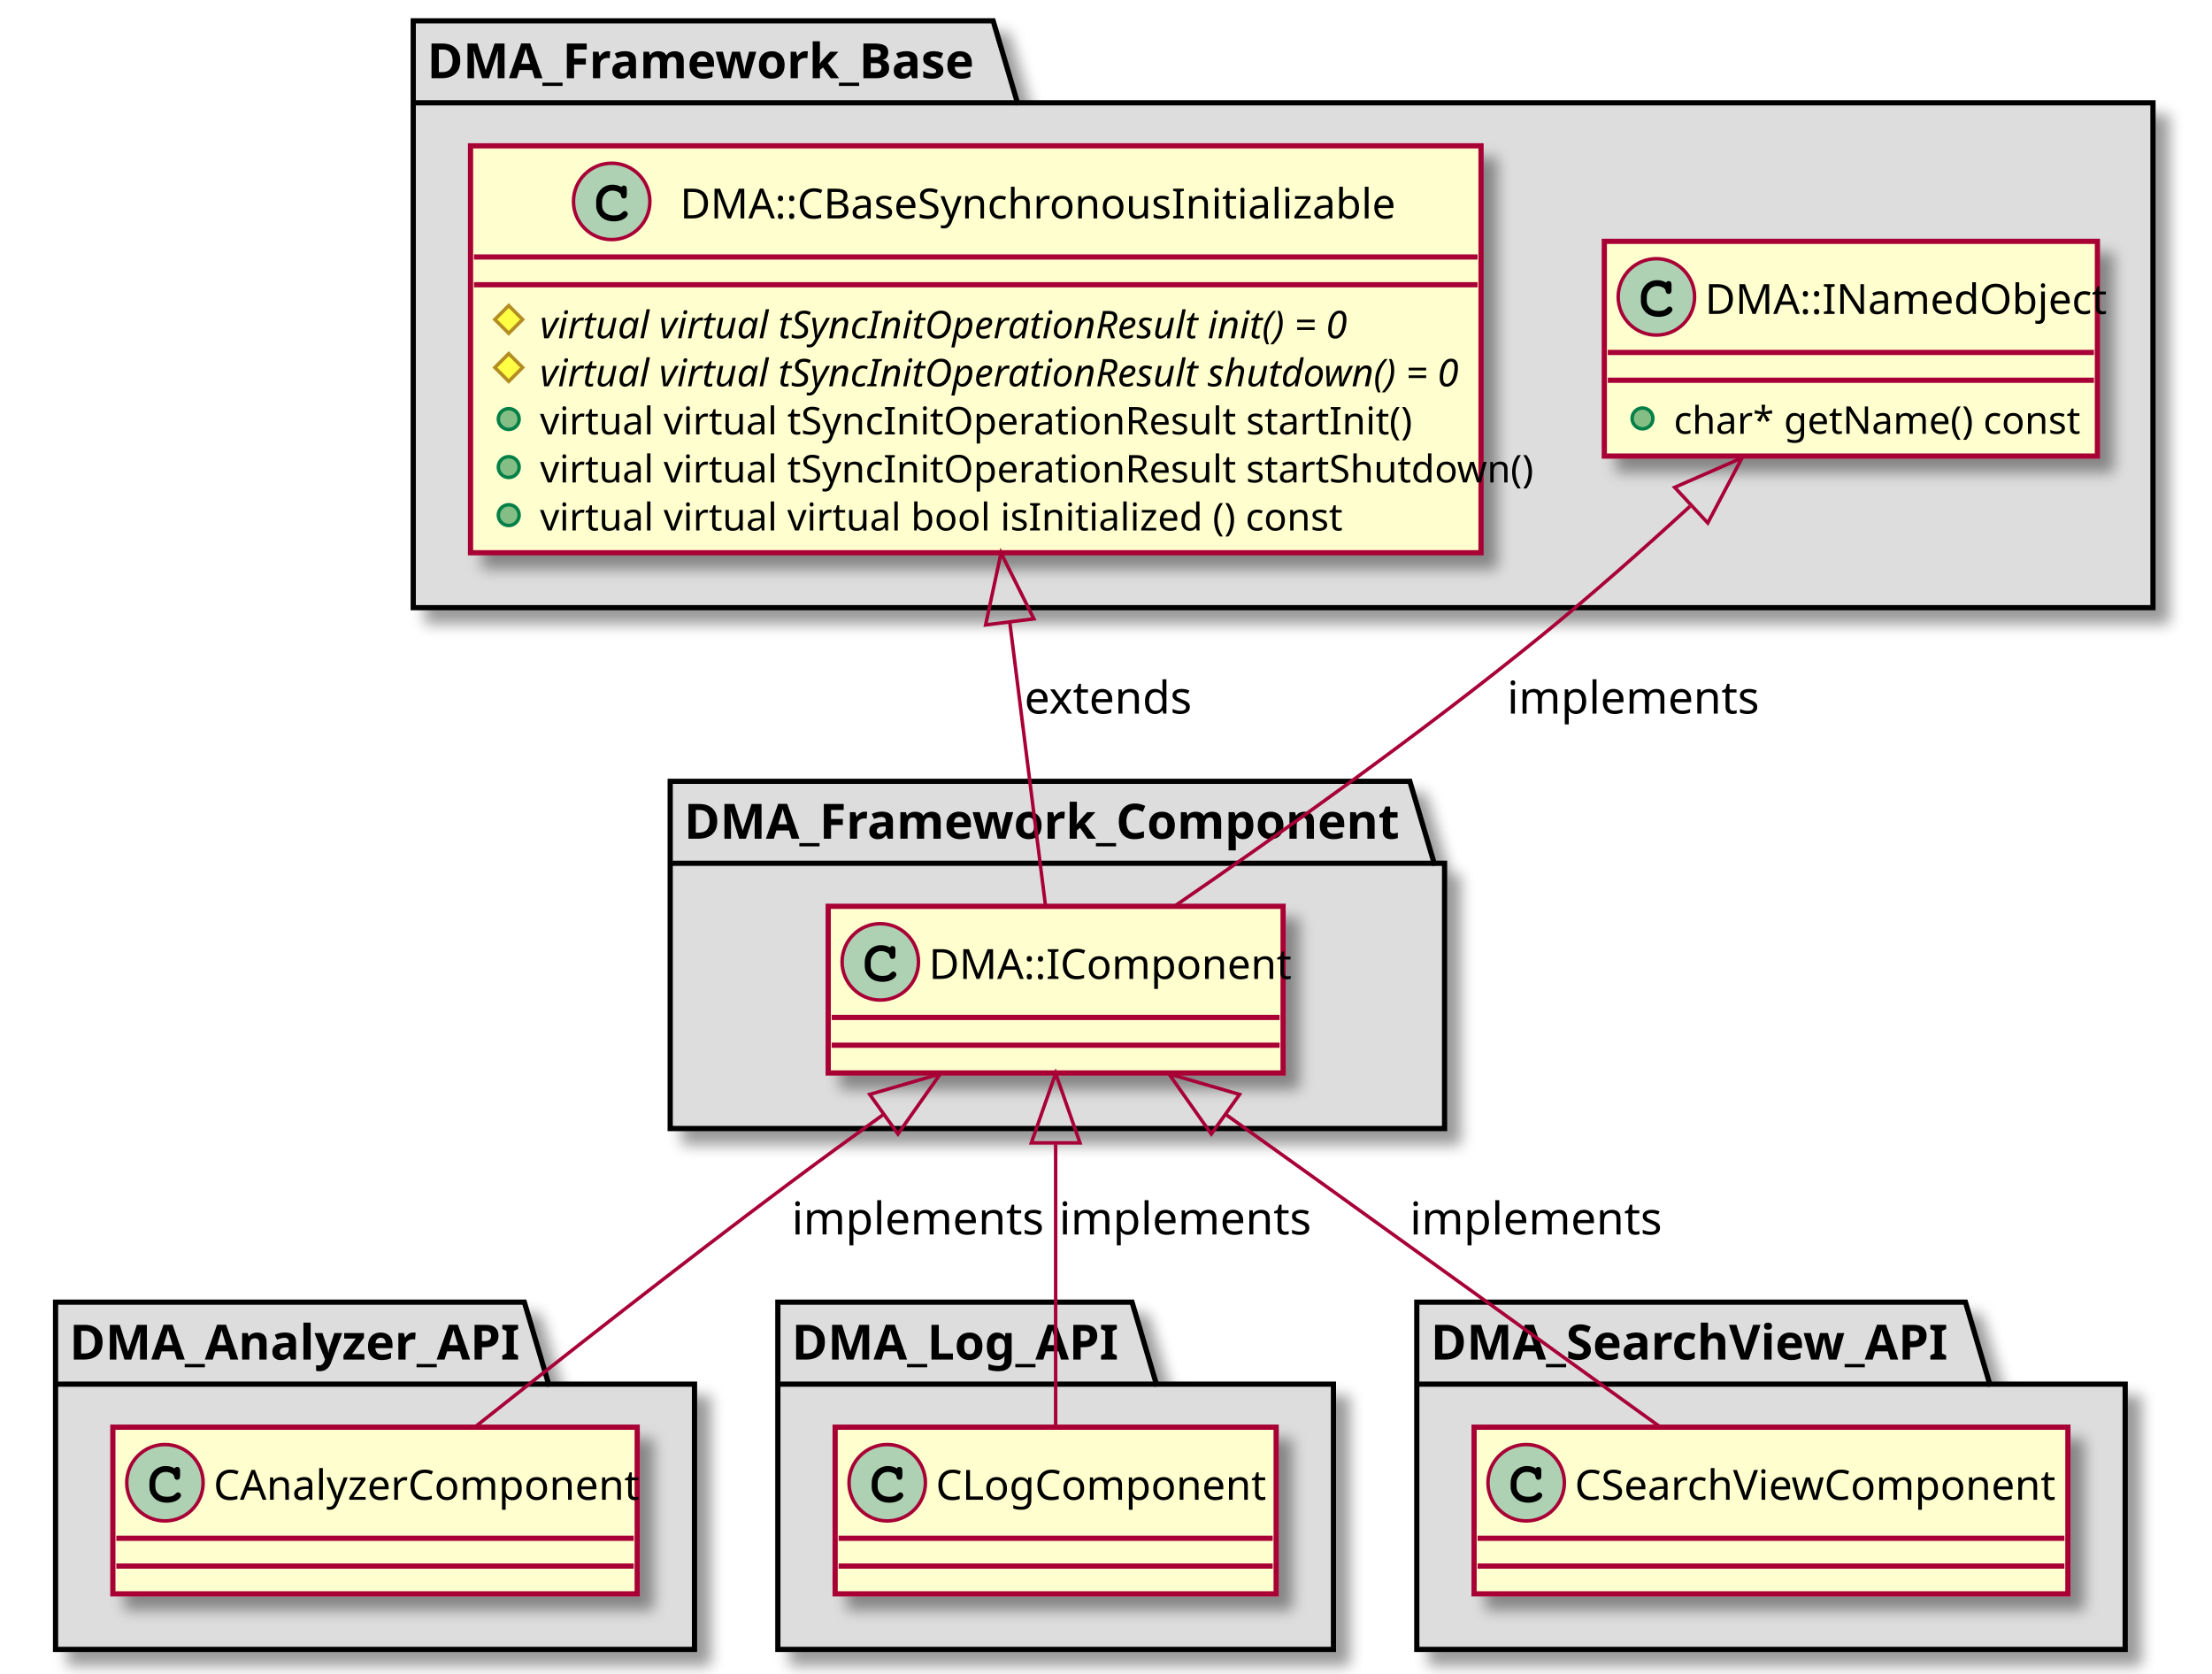
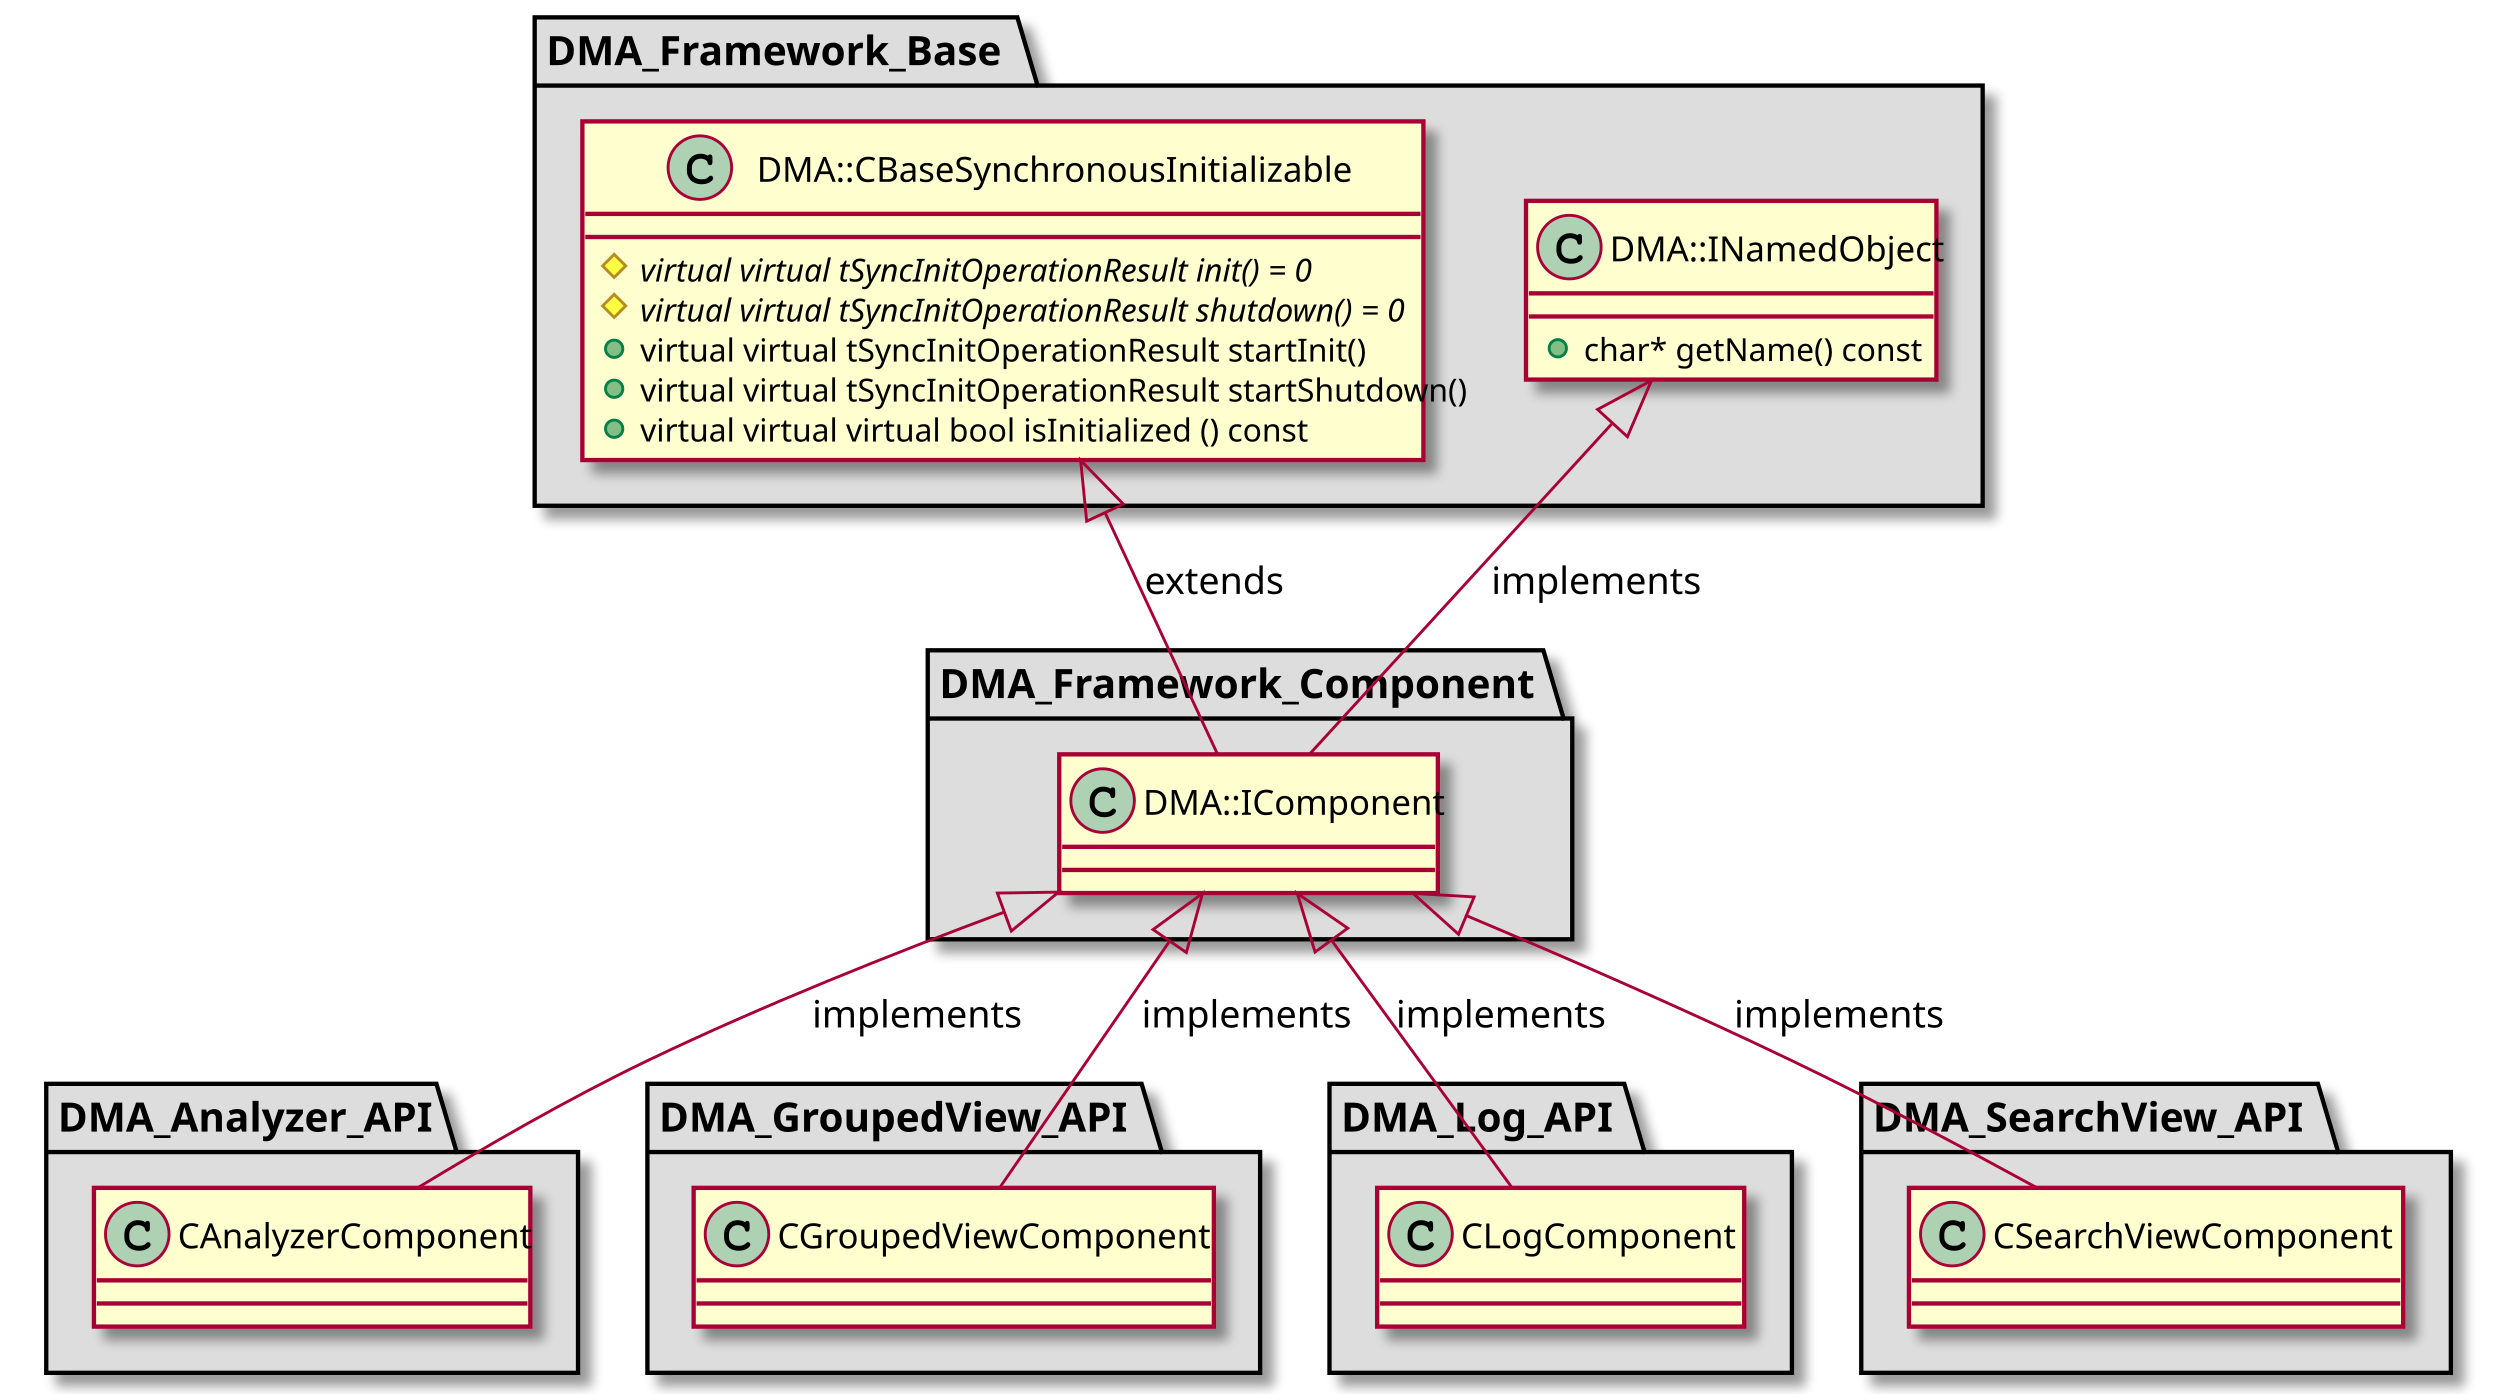
- <svg xmlns="http://www.w3.org/2000/svg" contentScriptType="application/ecmascript" contentStyleType="text/css" height="482px" preserveAspectRatio="none" style="width:637px;height:482px;background:#FEFEFE;" version="1.1" viewBox="0 0 637 482" width="637px" zoomAndPan="magnify">
+ <svg xmlns="http://www.w3.org/2000/svg" contentScriptType="application/ecmascript" contentStyleType="text/css" height="482px" preserveAspectRatio="none" style="width:865px;height:482px;background:#FEFEFE;" version="1.1" viewBox="0 0 865 482" width="865px" zoomAndPan="magnify">
  <defs>
-     <filter height="300%" id="fu8pir05mcmz4" width="300%" x="-1" y="-1">
+     <filter height="300%" id="fvwmkeb0bfkzw" width="300%" x="-1" y="-1">
      <feGaussianBlur result="blurOut" stdDeviation="2.0" />
      <feColorMatrix in="blurOut" result="blurOut2" type="matrix" values="0 0 0 0 0 0 0 0 0 0 0 0 0 0 0 0 0 0 .4 0" />
      <feOffset dx="4.0" dy="4.0" in="blurOut2" result="blurOut3" />
      <feBlend in="SourceGraphic" in2="blurOut3" mode="normal" />
    </filter>
  </defs>
  <g>
-     <polygon fill="#DDDDDD" filter="url(#fu8pir05mcmz4)" points="16,375,151,375,158,398.609,200,398.609,200,475,16,475,16,375" style="stroke:#000000;stroke-width:1.5;" />
+     <polygon fill="#DDDDDD" filter="url(#fvwmkeb0bfkzw)" points="16,375,151,375,158,398.609,200,398.609,200,475,16,475,16,375" style="stroke:#000000;stroke-width:1.5;" />
    <line style="stroke:#000000;stroke-width:1.5;" x1="16" x2="158" y1="398.609" y2="398.609" />
    <text fill="#000000" font-family="sans-serif" font-size="14" font-weight="bold" lengthAdjust="spacingAndGlyphs" textLength="129" x="20" y="391.533">DMA_Analyzer_API</text>
-     <polygon fill="#DDDDDD" filter="url(#fu8pir05mcmz4)" points="119,6,286,6,293,29.609,620,29.609,620,175,119,175,119,6" style="stroke:#000000;stroke-width:1.5;" />
-     <line style="stroke:#000000;stroke-width:1.5;" x1="119" x2="293" y1="29.609" y2="29.609" />
-     <text fill="#000000" font-family="sans-serif" font-size="14" font-weight="bold" lengthAdjust="spacingAndGlyphs" textLength="161" x="123" y="22.533">DMA_Framework_Base</text>
-     <polygon fill="#DDDDDD" filter="url(#fu8pir05mcmz4)" points="193,225,406,225,413,248.609,416,248.609,416,325,193,325,193,225" style="stroke:#000000;stroke-width:1.5;" />
-     <line style="stroke:#000000;stroke-width:1.5;" x1="193" x2="413" y1="248.609" y2="248.609" />
-     <text fill="#000000" font-family="sans-serif" font-size="14" font-weight="bold" lengthAdjust="spacingAndGlyphs" textLength="207" x="197" y="241.533">DMA_Framework_Component</text>
-     <polygon fill="#DDDDDD" filter="url(#fu8pir05mcmz4)" points="224,375,326,375,333,398.609,384,398.609,384,475,224,475,224,375" style="stroke:#000000;stroke-width:1.5;" />
-     <line style="stroke:#000000;stroke-width:1.5;" x1="224" x2="333" y1="398.609" y2="398.609" />
-     <text fill="#000000" font-family="sans-serif" font-size="14" font-weight="bold" lengthAdjust="spacingAndGlyphs" textLength="96" x="228" y="391.533">DMA_Log_API</text>
-     <polygon fill="#DDDDDD" filter="url(#fu8pir05mcmz4)" points="408,375,566,375,573,398.609,612,398.609,612,475,408,475,408,375" style="stroke:#000000;stroke-width:1.5;" />
-     <line style="stroke:#000000;stroke-width:1.5;" x1="408" x2="573" y1="398.609" y2="398.609" />
-     <text fill="#000000" font-family="sans-serif" font-size="14" font-weight="bold" lengthAdjust="spacingAndGlyphs" textLength="152" x="412" y="391.533">DMA_SearchView_API</text>
-     <rect codeLine="8" fill="#FEFECE" filter="url(#fu8pir05mcmz4)" height="48" id="CAnalyzerComponent" style="stroke:#A80036;stroke-width:1.5;" width="151" x="32.5" y="411" />
+     <polygon fill="#DDDDDD" filter="url(#fvwmkeb0bfkzw)" points="185,6,352,6,359,29.609,686,29.609,686,175,185,175,185,6" style="stroke:#000000;stroke-width:1.5;" />
+     <line style="stroke:#000000;stroke-width:1.5;" x1="185" x2="359" y1="29.609" y2="29.609" />
+     <text fill="#000000" font-family="sans-serif" font-size="14" font-weight="bold" lengthAdjust="spacingAndGlyphs" textLength="161" x="189" y="22.533">DMA_Framework_Base</text>
+     <polygon fill="#DDDDDD" filter="url(#fvwmkeb0bfkzw)" points="321,225,534,225,541,248.609,544,248.609,544,325,321,325,321,225" style="stroke:#000000;stroke-width:1.5;" />
+     <line style="stroke:#000000;stroke-width:1.5;" x1="321" x2="541" y1="248.609" y2="248.609" />
+     <text fill="#000000" font-family="sans-serif" font-size="14" font-weight="bold" lengthAdjust="spacingAndGlyphs" textLength="207" x="325" y="241.533">DMA_Framework_Component</text>
+     <polygon fill="#DDDDDD" filter="url(#fvwmkeb0bfkzw)" points="224,375,395,375,402,398.609,436,398.609,436,475,224,475,224,375" style="stroke:#000000;stroke-width:1.5;" />
+     <line style="stroke:#000000;stroke-width:1.5;" x1="224" x2="402" y1="398.609" y2="398.609" />
+     <text fill="#000000" font-family="sans-serif" font-size="14" font-weight="bold" lengthAdjust="spacingAndGlyphs" textLength="165" x="228" y="391.533">DMA_GroupedView_API</text>
+     <polygon fill="#DDDDDD" filter="url(#fvwmkeb0bfkzw)" points="460,375,562,375,569,398.609,620,398.609,620,475,460,475,460,375" style="stroke:#000000;stroke-width:1.5;" />
+     <line style="stroke:#000000;stroke-width:1.5;" x1="460" x2="569" y1="398.609" y2="398.609" />
+     <text fill="#000000" font-family="sans-serif" font-size="14" font-weight="bold" lengthAdjust="spacingAndGlyphs" textLength="96" x="464" y="391.533">DMA_Log_API</text>
+     <polygon fill="#DDDDDD" filter="url(#fvwmkeb0bfkzw)" points="644,375,802,375,809,398.609,848,398.609,848,475,644,475,644,375" style="stroke:#000000;stroke-width:1.5;" />
+     <line style="stroke:#000000;stroke-width:1.5;" x1="644" x2="809" y1="398.609" y2="398.609" />
+     <text fill="#000000" font-family="sans-serif" font-size="14" font-weight="bold" lengthAdjust="spacingAndGlyphs" textLength="152" x="648" y="391.533">DMA_SearchView_API</text>
+     <rect codeLine="8" fill="#FEFECE" filter="url(#fvwmkeb0bfkzw)" height="48" id="CAnalyzerComponent" style="stroke:#A80036;stroke-width:1.5;" width="151" x="32.5" y="411" />
    <ellipse cx="47.5" cy="427" fill="#ADD1B2" rx="11" ry="11" style="stroke:#A80036;stroke-width:1.0;" />
    <path d="M50.266,422.875 Q50.422,422.656 50.609,422.547 Q50.797,422.438 51.016,422.438 Q51.391,422.438 51.625,422.695 Q51.859,422.953 51.859,423.562 L51.859,425.016 Q51.859,425.625 51.625,425.891 Q51.391,426.156 51.016,426.156 Q50.672,426.156 50.469,425.953 Q50.266,425.766 50.156,425.25 Q50.109,424.891 49.922,424.703 Q49.594,424.328 48.984,424.109 Q48.375,423.891 47.75,423.891 Q46.984,423.891 46.352,424.219 Q45.719,424.547 45.227,425.297 Q44.734,426.047 44.734,427.078 L44.734,428.172 Q44.734,429.406 45.625,430.227 Q46.516,431.047 48.109,431.047 Q49.047,431.047 49.703,430.797 Q50.094,430.641 50.516,430.203 Q50.781,429.938 50.93,429.859 Q51.078,429.781 51.281,429.781 Q51.609,429.781 51.867,430.039 Q52.125,430.297 52.125,430.641 Q52.125,430.984 51.781,431.391 Q51.281,431.969 50.484,432.297 Q49.406,432.75 48.109,432.75 Q46.594,432.75 45.391,432.125 Q44.406,431.625 43.719,430.555 Q43.031,429.484 43.031,428.203 L43.031,427.047 Q43.031,425.719 43.648,424.57 Q44.266,423.422 45.359,422.805 Q46.453,422.188 47.688,422.188 Q48.422,422.188 49.07,422.352 Q49.719,422.516 50.266,422.875 Z " fill="#000000" />
    <text fill="#000000" font-family="sans-serif" font-size="12" lengthAdjust="spacingAndGlyphs" textLength="119" x="61.5" y="431.91">CAnalyzerComponent</text>
    <line style="stroke:#A80036;stroke-width:1.5;" x1="33.5" x2="182.5" y1="443" y2="443" />
    <line style="stroke:#A80036;stroke-width:1.5;" x1="33.5" x2="182.5" y1="451" y2="451" />
-     <rect codeLine="17" fill="#FEFECE" filter="url(#fu8pir05mcmz4)" height="117.18" id="DMA::CBaseSynchronousInitializable" style="stroke:#A80036;stroke-width:1.5;" width="291" x="135.5" y="42" />
-     <ellipse cx="176.15" cy="58" fill="#ADD1B2" rx="11" ry="11" style="stroke:#A80036;stroke-width:1.0;" />
-     <path d="M178.916,53.875 Q179.072,53.656 179.259,53.547 Q179.447,53.438 179.666,53.438 Q180.041,53.438 180.275,53.695 Q180.509,53.953 180.509,54.562 L180.509,56.016 Q180.509,56.625 180.275,56.891 Q180.041,57.156 179.666,57.156 Q179.322,57.156 179.119,56.953 Q178.916,56.766 178.806,56.25 Q178.759,55.891 178.572,55.703 Q178.244,55.328 177.634,55.109 Q177.025,54.891 176.4,54.891 Q175.634,54.891 175.002,55.219 Q174.369,55.547 173.877,56.297 Q173.384,57.047 173.384,58.078 L173.384,59.172 Q173.384,60.406 174.275,61.227 Q175.166,62.047 176.759,62.047 Q177.697,62.047 178.353,61.797 Q178.744,61.641 179.166,61.203 Q179.431,60.938 179.58,60.859 Q179.728,60.781 179.931,60.781 Q180.259,60.781 180.517,61.039 Q180.775,61.297 180.775,61.641 Q180.775,61.984 180.431,62.391 Q179.931,62.969 179.134,63.297 Q178.056,63.75 176.759,63.75 Q175.244,63.75 174.041,63.125 Q173.056,62.625 172.369,61.555 Q171.681,60.484 171.681,59.203 L171.681,58.047 Q171.681,56.719 172.298,55.57 Q172.916,54.422 174.009,53.805 Q175.103,53.188 176.338,53.188 Q177.072,53.188 177.72,53.352 Q178.369,53.516 178.916,53.875 Z " fill="#000000" />
-     <text fill="#000000" font-family="sans-serif" font-size="12" lengthAdjust="spacingAndGlyphs" textLength="202" x="195.85" y="62.91">DMA::CBaseSynchronousInitializable</text>
-     <line style="stroke:#A80036;stroke-width:1.5;" x1="136.5" x2="425.5" y1="74" y2="74" />
-     <line style="stroke:#A80036;stroke-width:1.5;" x1="136.5" x2="425.5" y1="82" y2="82" />
-     <polygon fill="#FFFF44" points="146.5,88,150.5,92,146.5,96,142.5,92" style="stroke:#B38D22;stroke-width:1.0;" />
-     <text fill="#000000" font-family="sans-serif" font-size="11" font-style="italic" lengthAdjust="spacingAndGlyphs" textLength="233" x="155.5" y="97.419">virtual virtual tSyncInitOperationResult init() = 0</text>
-     <polygon fill="#FFFF44" points="146.5,101.836,150.5,105.836,146.5,109.836,142.5,105.836" style="stroke:#B38D22;stroke-width:1.0;" />
-     <text fill="#000000" font-family="sans-serif" font-size="11" font-style="italic" lengthAdjust="spacingAndGlyphs" textLength="264" x="155.5" y="111.255">virtual virtual tSyncInitOperationResult shutdown() = 0</text>
-     <ellipse cx="146.5" cy="120.672" fill="#84BE84" rx="3" ry="3" style="stroke:#038048;stroke-width:1.0;" />
-     <text fill="#000000" font-family="sans-serif" font-size="11" lengthAdjust="spacingAndGlyphs" textLength="228" x="155.5" y="125.091">virtual virtual tSyncInitOperationResult startInit()</text>
-     <ellipse cx="146.5" cy="134.508" fill="#84BE84" rx="3" ry="3" style="stroke:#038048;stroke-width:1.0;" />
-     <text fill="#000000" font-family="sans-serif" font-size="11" lengthAdjust="spacingAndGlyphs" textLength="265" x="155.5" y="138.927">virtual virtual tSyncInitOperationResult startShutdown()</text>
-     <ellipse cx="146.5" cy="148.344" fill="#84BE84" rx="3" ry="3" style="stroke:#038048;stroke-width:1.0;" />
-     <text fill="#000000" font-family="sans-serif" font-size="11" lengthAdjust="spacingAndGlyphs" textLength="211" x="155.5" y="152.763">virtual virtual virtual bool isInitialized () const</text>
-     <rect codeLine="26" fill="#FEFECE" filter="url(#fu8pir05mcmz4)" height="61.836" id="DMA::INamedObject" style="stroke:#A80036;stroke-width:1.5;" width="142" x="462" y="69.5" />
-     <ellipse cx="477" cy="85.5" fill="#ADD1B2" rx="11" ry="11" style="stroke:#A80036;stroke-width:1.0;" />
-     <path d="M479.766,81.375 Q479.922,81.156 480.109,81.047 Q480.297,80.938 480.516,80.938 Q480.891,80.938 481.125,81.195 Q481.359,81.453 481.359,82.062 L481.359,83.516 Q481.359,84.125 481.125,84.391 Q480.891,84.656 480.516,84.656 Q480.172,84.656 479.969,84.453 Q479.766,84.266 479.656,83.75 Q479.609,83.391 479.422,83.203 Q479.094,82.828 478.484,82.609 Q477.875,82.391 477.25,82.391 Q476.484,82.391 475.852,82.719 Q475.219,83.047 474.727,83.797 Q474.234,84.547 474.234,85.578 L474.234,86.672 Q474.234,87.906 475.125,88.727 Q476.016,89.547 477.609,89.547 Q478.547,89.547 479.203,89.297 Q479.594,89.141 480.016,88.703 Q480.281,88.438 480.43,88.359 Q480.578,88.281 480.781,88.281 Q481.109,88.281 481.367,88.539 Q481.625,88.797 481.625,89.141 Q481.625,89.484 481.281,89.891 Q480.781,90.469 479.984,90.797 Q478.906,91.25 477.609,91.25 Q476.094,91.25 474.891,90.625 Q473.906,90.125 473.219,89.055 Q472.531,87.984 472.531,86.703 L472.531,85.547 Q472.531,84.219 473.148,83.07 Q473.766,81.922 474.859,81.305 Q475.953,80.688 477.188,80.688 Q477.922,80.688 478.57,80.852 Q479.219,81.016 479.766,81.375 Z " fill="#000000" />
-     <text fill="#000000" font-family="sans-serif" font-size="12" lengthAdjust="spacingAndGlyphs" textLength="110" x="491" y="90.41">DMA::INamedObject</text>
-     <line style="stroke:#A80036;stroke-width:1.5;" x1="463" x2="603" y1="101.5" y2="101.5" />
-     <line style="stroke:#A80036;stroke-width:1.5;" x1="463" x2="603" y1="109.5" y2="109.5" />
-     <ellipse cx="473" cy="120.5" fill="#84BE84" rx="3" ry="3" style="stroke:#038048;stroke-width:1.0;" />
-     <text fill="#000000" font-family="sans-serif" font-size="11" lengthAdjust="spacingAndGlyphs" textLength="109" x="482" y="124.919">char* getName() const</text>
-     <rect codeLine="36" fill="#FEFECE" filter="url(#fu8pir05mcmz4)" height="48" id="DMA::IComponent" style="stroke:#A80036;stroke-width:1.5;" width="131" x="238.5" y="261" />
-     <ellipse cx="253.5" cy="277" fill="#ADD1B2" rx="11" ry="11" style="stroke:#A80036;stroke-width:1.0;" />
-     <path d="M256.266,272.875 Q256.422,272.656 256.609,272.547 Q256.797,272.438 257.016,272.438 Q257.391,272.438 257.625,272.695 Q257.859,272.953 257.859,273.562 L257.859,275.016 Q257.859,275.625 257.625,275.891 Q257.391,276.156 257.016,276.156 Q256.672,276.156 256.469,275.953 Q256.266,275.766 256.156,275.25 Q256.109,274.891 255.922,274.703 Q255.594,274.328 254.984,274.109 Q254.375,273.891 253.75,273.891 Q252.984,273.891 252.352,274.219 Q251.719,274.547 251.227,275.297 Q250.734,276.047 250.734,277.078 L250.734,278.172 Q250.734,279.406 251.625,280.227 Q252.516,281.047 254.109,281.047 Q255.047,281.047 255.703,280.797 Q256.094,280.641 256.516,280.203 Q256.781,279.938 256.93,279.859 Q257.078,279.781 257.281,279.781 Q257.609,279.781 257.867,280.039 Q258.125,280.297 258.125,280.641 Q258.125,280.984 257.781,281.391 Q257.281,281.969 256.484,282.297 Q255.406,282.75 254.109,282.75 Q252.594,282.75 251.391,282.125 Q250.406,281.625 249.719,280.555 Q249.031,279.484 249.031,278.203 L249.031,277.047 Q249.031,275.719 249.648,274.57 Q250.266,273.422 251.359,272.805 Q252.453,272.188 253.688,272.188 Q254.422,272.188 255.07,272.352 Q255.719,272.516 256.266,272.875 Z " fill="#000000" />
-     <text fill="#000000" font-family="sans-serif" font-size="12" lengthAdjust="spacingAndGlyphs" textLength="99" x="267.5" y="281.91">DMA::IComponent</text>
-     <line style="stroke:#A80036;stroke-width:1.5;" x1="239.5" x2="368.5" y1="293" y2="293" />
-     <line style="stroke:#A80036;stroke-width:1.5;" x1="239.5" x2="368.5" y1="301" y2="301" />
-     <rect codeLine="45" fill="#FEFECE" filter="url(#fu8pir05mcmz4)" height="48" id="CLogComponent" style="stroke:#A80036;stroke-width:1.5;" width="127" x="240.5" y="411" />
-     <ellipse cx="255.5" cy="427" fill="#ADD1B2" rx="11" ry="11" style="stroke:#A80036;stroke-width:1.0;" />
-     <path d="M258.266,422.875 Q258.422,422.656 258.609,422.547 Q258.797,422.438 259.016,422.438 Q259.391,422.438 259.625,422.695 Q259.859,422.953 259.859,423.562 L259.859,425.016 Q259.859,425.625 259.625,425.891 Q259.391,426.156 259.016,426.156 Q258.672,426.156 258.469,425.953 Q258.266,425.766 258.156,425.25 Q258.109,424.891 257.922,424.703 Q257.594,424.328 256.984,424.109 Q256.375,423.891 255.75,423.891 Q254.984,423.891 254.352,424.219 Q253.719,424.547 253.227,425.297 Q252.734,426.047 252.734,427.078 L252.734,428.172 Q252.734,429.406 253.625,430.227 Q254.516,431.047 256.109,431.047 Q257.047,431.047 257.703,430.797 Q258.094,430.641 258.516,430.203 Q258.781,429.938 258.93,429.859 Q259.078,429.781 259.281,429.781 Q259.609,429.781 259.867,430.039 Q260.125,430.297 260.125,430.641 Q260.125,430.984 259.781,431.391 Q259.281,431.969 258.484,432.297 Q257.406,432.75 256.109,432.75 Q254.594,432.75 253.391,432.125 Q252.406,431.625 251.719,430.555 Q251.031,429.484 251.031,428.203 L251.031,427.047 Q251.031,425.719 251.648,424.57 Q252.266,423.422 253.359,422.805 Q254.453,422.188 255.688,422.188 Q256.422,422.188 257.07,422.352 Q257.719,422.516 258.266,422.875 Z " fill="#000000" />
-     <text fill="#000000" font-family="sans-serif" font-size="12" lengthAdjust="spacingAndGlyphs" textLength="95" x="269.5" y="431.91">CLogComponent</text>
-     <line style="stroke:#A80036;stroke-width:1.5;" x1="241.5" x2="366.5" y1="443" y2="443" />
-     <line style="stroke:#A80036;stroke-width:1.5;" x1="241.5" x2="366.5" y1="451" y2="451" />
-     <rect codeLine="54" fill="#FEFECE" filter="url(#fu8pir05mcmz4)" height="48" id="CSearchViewComponent" style="stroke:#A80036;stroke-width:1.5;" width="171" x="424.5" y="411" />
-     <ellipse cx="439.5" cy="427" fill="#ADD1B2" rx="11" ry="11" style="stroke:#A80036;stroke-width:1.0;" />
-     <path d="M442.266,422.875 Q442.422,422.656 442.609,422.547 Q442.797,422.438 443.016,422.438 Q443.391,422.438 443.625,422.695 Q443.859,422.953 443.859,423.562 L443.859,425.016 Q443.859,425.625 443.625,425.891 Q443.391,426.156 443.016,426.156 Q442.672,426.156 442.469,425.953 Q442.266,425.766 442.156,425.25 Q442.109,424.891 441.922,424.703 Q441.594,424.328 440.984,424.109 Q440.375,423.891 439.75,423.891 Q438.984,423.891 438.352,424.219 Q437.719,424.547 437.227,425.297 Q436.734,426.047 436.734,427.078 L436.734,428.172 Q436.734,429.406 437.625,430.227 Q438.516,431.047 440.109,431.047 Q441.047,431.047 441.703,430.797 Q442.094,430.641 442.516,430.203 Q442.781,429.938 442.93,429.859 Q443.078,429.781 443.281,429.781 Q443.609,429.781 443.867,430.039 Q444.125,430.297 444.125,430.641 Q444.125,430.984 443.781,431.391 Q443.281,431.969 442.484,432.297 Q441.406,432.75 440.109,432.75 Q438.594,432.75 437.391,432.125 Q436.406,431.625 435.719,430.555 Q435.031,429.484 435.031,428.203 L435.031,427.047 Q435.031,425.719 435.648,424.57 Q436.266,423.422 437.359,422.805 Q438.453,422.188 439.688,422.188 Q440.422,422.188 441.07,422.352 Q441.719,422.516 442.266,422.875 Z " fill="#000000" />
-     <text fill="#000000" font-family="sans-serif" font-size="12" lengthAdjust="spacingAndGlyphs" textLength="139" x="453.5" y="431.91">CSearchViewComponent</text>
-     <line style="stroke:#A80036;stroke-width:1.5;" x1="425.5" x2="594.5" y1="443" y2="443" />
-     <line style="stroke:#A80036;stroke-width:1.5;" x1="425.5" x2="594.5" y1="451" y2="451" />
-     <path codeLine="61" d="M254.337,320.997 C245.195,327.574 235.771,334.445 227,341 C195.916,364.231 160.999,391.685 137.071,410.714 " fill="none" id="DMA::IComponent-backto-CAnalyzerComponent" style="stroke:#A80036;stroke-width:1.0;" />
-     <polygon fill="none" points="250.455,315.168,270.8,309.243,258.591,326.562,250.455,315.168" style="stroke:#A80036;stroke-width:1.0;" />
-     <text fill="#000000" font-family="sans-serif" font-size="13" lengthAdjust="spacingAndGlyphs" textLength="67" x="228" y="355.495">implements</text>
-     <path codeLine="62" d="M290.799,179.252 C294.526,208.826 298.497,240.334 301.099,260.979 " fill="none" id="DMA::CBaseSynchronousInitializable-backto-DMA::IComponent" style="stroke:#A80036;stroke-width:1.0;" />
-     <polygon fill="none" points="283.833,179.962,288.277,159.244,297.723,178.212,283.833,179.962" style="stroke:#A80036;stroke-width:1.0;" />
-     <text fill="#000000" font-family="sans-serif" font-size="13" lengthAdjust="spacingAndGlyphs" textLength="46" x="295" y="205.495">extends</text>
-     <path codeLine="63" d="M486.65,145.825 C473.177,158.188 458.248,171.402 444,183 C409.134,211.38 367.062,241.177 338.198,260.988 " fill="none" id="DMA::INamedObject-backto-DMA::IComponent" style="stroke:#A80036;stroke-width:1.0;" />
-     <polygon fill="none" points="482.257,140.35,501.667,131.85,491.794,150.599,482.257,140.35" style="stroke:#A80036;stroke-width:1.0;" />
-     <text fill="#000000" font-family="sans-serif" font-size="13" lengthAdjust="spacingAndGlyphs" textLength="67" x="434" y="205.495">implements</text>
-     <path codeLine="64" d="M304,329.517 C304,356.019 304,388.842 304,410.549 " fill="none" id="DMA::IComponent-backto-CLogComponent" style="stroke:#A80036;stroke-width:1.0;" />
-     <polygon fill="none" points="297,329.125,304,309.125,311,329.125,297,329.125" style="stroke:#A80036;stroke-width:1.0;" />
-     <text fill="#000000" font-family="sans-serif" font-size="13" lengthAdjust="spacingAndGlyphs" textLength="67" x="305" y="355.495">implements</text>
-     <path codeLine="65" d="M353.203,321.096 C362.444,327.702 372.021,334.557 381,341 C414.086,364.743 451.87,391.999 477.955,410.838 " fill="none" id="DMA::IComponent-backto-CSearchViewComponent" style="stroke:#A80036;stroke-width:1.0;" />
-     <polygon fill="none" points="348.825,326.572,336.618,309.251,356.962,315.179,348.825,326.572" style="stroke:#A80036;stroke-width:1.0;" />
-     <text fill="#000000" font-family="sans-serif" font-size="13" lengthAdjust="spacingAndGlyphs" textLength="67" x="406" y="355.495">implements</text>
+     <rect codeLine="17" fill="#FEFECE" filter="url(#fvwmkeb0bfkzw)" height="117.18" id="DMA::CBaseSynchronousInitializable" style="stroke:#A80036;stroke-width:1.5;" width="291" x="201.5" y="42" />
+     <ellipse cx="242.15" cy="58" fill="#ADD1B2" rx="11" ry="11" style="stroke:#A80036;stroke-width:1.0;" />
+     <path d="M244.916,53.875 Q245.072,53.656 245.259,53.547 Q245.447,53.438 245.666,53.438 Q246.041,53.438 246.275,53.695 Q246.509,53.953 246.509,54.562 L246.509,56.016 Q246.509,56.625 246.275,56.891 Q246.041,57.156 245.666,57.156 Q245.322,57.156 245.119,56.953 Q244.916,56.766 244.806,56.25 Q244.759,55.891 244.572,55.703 Q244.244,55.328 243.634,55.109 Q243.025,54.891 242.4,54.891 Q241.634,54.891 241.002,55.219 Q240.369,55.547 239.877,56.297 Q239.384,57.047 239.384,58.078 L239.384,59.172 Q239.384,60.406 240.275,61.227 Q241.166,62.047 242.759,62.047 Q243.697,62.047 244.353,61.797 Q244.744,61.641 245.166,61.203 Q245.431,60.938 245.58,60.859 Q245.728,60.781 245.931,60.781 Q246.259,60.781 246.517,61.039 Q246.775,61.297 246.775,61.641 Q246.775,61.984 246.431,62.391 Q245.931,62.969 245.134,63.297 Q244.056,63.75 242.759,63.75 Q241.244,63.75 240.041,63.125 Q239.056,62.625 238.369,61.555 Q237.681,60.484 237.681,59.203 L237.681,58.047 Q237.681,56.719 238.298,55.57 Q238.916,54.422 240.009,53.805 Q241.103,53.188 242.338,53.188 Q243.072,53.188 243.72,53.352 Q244.369,53.516 244.916,53.875 Z " fill="#000000" />
+     <text fill="#000000" font-family="sans-serif" font-size="12" lengthAdjust="spacingAndGlyphs" textLength="202" x="261.85" y="62.91">DMA::CBaseSynchronousInitializable</text>
+     <line style="stroke:#A80036;stroke-width:1.5;" x1="202.5" x2="491.5" y1="74" y2="74" />
+     <line style="stroke:#A80036;stroke-width:1.5;" x1="202.5" x2="491.5" y1="82" y2="82" />
+     <polygon fill="#FFFF44" points="212.5,88,216.5,92,212.5,96,208.5,92" style="stroke:#B38D22;stroke-width:1.0;" />
+     <text fill="#000000" font-family="sans-serif" font-size="11" font-style="italic" lengthAdjust="spacingAndGlyphs" textLength="233" x="221.5" y="97.419">virtual virtual tSyncInitOperationResult init() = 0</text>
+     <polygon fill="#FFFF44" points="212.5,101.836,216.5,105.836,212.5,109.836,208.5,105.836" style="stroke:#B38D22;stroke-width:1.0;" />
+     <text fill="#000000" font-family="sans-serif" font-size="11" font-style="italic" lengthAdjust="spacingAndGlyphs" textLength="264" x="221.5" y="111.255">virtual virtual tSyncInitOperationResult shutdown() = 0</text>
+     <ellipse cx="212.5" cy="120.672" fill="#84BE84" rx="3" ry="3" style="stroke:#038048;stroke-width:1.0;" />
+     <text fill="#000000" font-family="sans-serif" font-size="11" lengthAdjust="spacingAndGlyphs" textLength="228" x="221.5" y="125.091">virtual virtual tSyncInitOperationResult startInit()</text>
+     <ellipse cx="212.5" cy="134.508" fill="#84BE84" rx="3" ry="3" style="stroke:#038048;stroke-width:1.0;" />
+     <text fill="#000000" font-family="sans-serif" font-size="11" lengthAdjust="spacingAndGlyphs" textLength="265" x="221.5" y="138.927">virtual virtual tSyncInitOperationResult startShutdown()</text>
+     <ellipse cx="212.5" cy="148.344" fill="#84BE84" rx="3" ry="3" style="stroke:#038048;stroke-width:1.0;" />
+     <text fill="#000000" font-family="sans-serif" font-size="11" lengthAdjust="spacingAndGlyphs" textLength="211" x="221.5" y="152.763">virtual virtual virtual bool isInitialized () const</text>
+     <rect codeLine="26" fill="#FEFECE" filter="url(#fvwmkeb0bfkzw)" height="61.836" id="DMA::INamedObject" style="stroke:#A80036;stroke-width:1.5;" width="142" x="528" y="69.5" />
+     <ellipse cx="543" cy="85.5" fill="#ADD1B2" rx="11" ry="11" style="stroke:#A80036;stroke-width:1.0;" />
+     <path d="M545.766,81.375 Q545.922,81.156 546.109,81.047 Q546.297,80.938 546.516,80.938 Q546.891,80.938 547.125,81.195 Q547.359,81.453 547.359,82.062 L547.359,83.516 Q547.359,84.125 547.125,84.391 Q546.891,84.656 546.516,84.656 Q546.172,84.656 545.969,84.453 Q545.766,84.266 545.656,83.75 Q545.609,83.391 545.422,83.203 Q545.094,82.828 544.484,82.609 Q543.875,82.391 543.25,82.391 Q542.484,82.391 541.852,82.719 Q541.219,83.047 540.727,83.797 Q540.234,84.547 540.234,85.578 L540.234,86.672 Q540.234,87.906 541.125,88.727 Q542.016,89.547 543.609,89.547 Q544.547,89.547 545.203,89.297 Q545.594,89.141 546.016,88.703 Q546.281,88.438 546.43,88.359 Q546.578,88.281 546.781,88.281 Q547.109,88.281 547.367,88.539 Q547.625,88.797 547.625,89.141 Q547.625,89.484 547.281,89.891 Q546.781,90.469 545.984,90.797 Q544.906,91.25 543.609,91.25 Q542.094,91.25 540.891,90.625 Q539.906,90.125 539.219,89.055 Q538.531,87.984 538.531,86.703 L538.531,85.547 Q538.531,84.219 539.148,83.07 Q539.766,81.922 540.859,81.305 Q541.953,80.688 543.188,80.688 Q543.922,80.688 544.57,80.852 Q545.219,81.016 545.766,81.375 Z " fill="#000000" />
+     <text fill="#000000" font-family="sans-serif" font-size="12" lengthAdjust="spacingAndGlyphs" textLength="110" x="557" y="90.41">DMA::INamedObject</text>
+     <line style="stroke:#A80036;stroke-width:1.5;" x1="529" x2="669" y1="101.5" y2="101.5" />
+     <line style="stroke:#A80036;stroke-width:1.5;" x1="529" x2="669" y1="109.5" y2="109.5" />
+     <ellipse cx="539" cy="120.5" fill="#84BE84" rx="3" ry="3" style="stroke:#038048;stroke-width:1.0;" />
+     <text fill="#000000" font-family="sans-serif" font-size="11" lengthAdjust="spacingAndGlyphs" textLength="109" x="548" y="124.919">char* getName() const</text>
+     <rect codeLine="36" fill="#FEFECE" filter="url(#fvwmkeb0bfkzw)" height="48" id="DMA::IComponent" style="stroke:#A80036;stroke-width:1.5;" width="131" x="366.5" y="261" />
+     <ellipse cx="381.5" cy="277" fill="#ADD1B2" rx="11" ry="11" style="stroke:#A80036;stroke-width:1.0;" />
+     <path d="M384.266,272.875 Q384.422,272.656 384.609,272.547 Q384.797,272.438 385.016,272.438 Q385.391,272.438 385.625,272.695 Q385.859,272.953 385.859,273.562 L385.859,275.016 Q385.859,275.625 385.625,275.891 Q385.391,276.156 385.016,276.156 Q384.672,276.156 384.469,275.953 Q384.266,275.766 384.156,275.25 Q384.109,274.891 383.922,274.703 Q383.594,274.328 382.984,274.109 Q382.375,273.891 381.75,273.891 Q380.984,273.891 380.352,274.219 Q379.719,274.547 379.227,275.297 Q378.734,276.047 378.734,277.078 L378.734,278.172 Q378.734,279.406 379.625,280.227 Q380.516,281.047 382.109,281.047 Q383.047,281.047 383.703,280.797 Q384.094,280.641 384.516,280.203 Q384.781,279.938 384.93,279.859 Q385.078,279.781 385.281,279.781 Q385.609,279.781 385.867,280.039 Q386.125,280.297 386.125,280.641 Q386.125,280.984 385.781,281.391 Q385.281,281.969 384.484,282.297 Q383.406,282.75 382.109,282.75 Q380.594,282.75 379.391,282.125 Q378.406,281.625 377.719,280.555 Q377.031,279.484 377.031,278.203 L377.031,277.047 Q377.031,275.719 377.648,274.57 Q378.266,273.422 379.359,272.805 Q380.453,272.188 381.688,272.188 Q382.422,272.188 383.07,272.352 Q383.719,272.516 384.266,272.875 Z " fill="#000000" />
+     <text fill="#000000" font-family="sans-serif" font-size="12" lengthAdjust="spacingAndGlyphs" textLength="99" x="395.5" y="281.91">DMA::IComponent</text>
+     <line style="stroke:#A80036;stroke-width:1.5;" x1="367.5" x2="496.5" y1="293" y2="293" />
+     <line style="stroke:#A80036;stroke-width:1.5;" x1="367.5" x2="496.5" y1="301" y2="301" />
+     <rect codeLine="45" fill="#FEFECE" filter="url(#fvwmkeb0bfkzw)" height="48" id="CGroupedViewComponent" style="stroke:#A80036;stroke-width:1.5;" width="180" x="240" y="411" />
+     <ellipse cx="255" cy="427" fill="#ADD1B2" rx="11" ry="11" style="stroke:#A80036;stroke-width:1.0;" />
+     <path d="M257.766,422.875 Q257.922,422.656 258.109,422.547 Q258.297,422.438 258.516,422.438 Q258.891,422.438 259.125,422.695 Q259.359,422.953 259.359,423.562 L259.359,425.016 Q259.359,425.625 259.125,425.891 Q258.891,426.156 258.516,426.156 Q258.172,426.156 257.969,425.953 Q257.766,425.766 257.656,425.25 Q257.609,424.891 257.422,424.703 Q257.094,424.328 256.484,424.109 Q255.875,423.891 255.25,423.891 Q254.484,423.891 253.852,424.219 Q253.219,424.547 252.727,425.297 Q252.234,426.047 252.234,427.078 L252.234,428.172 Q252.234,429.406 253.125,430.227 Q254.016,431.047 255.609,431.047 Q256.547,431.047 257.203,430.797 Q257.594,430.641 258.016,430.203 Q258.281,429.938 258.43,429.859 Q258.578,429.781 258.781,429.781 Q259.109,429.781 259.367,430.039 Q259.625,430.297 259.625,430.641 Q259.625,430.984 259.281,431.391 Q258.781,431.969 257.984,432.297 Q256.906,432.75 255.609,432.75 Q254.094,432.75 252.891,432.125 Q251.906,431.625 251.219,430.555 Q250.531,429.484 250.531,428.203 L250.531,427.047 Q250.531,425.719 251.148,424.57 Q251.766,423.422 252.859,422.805 Q253.953,422.188 255.188,422.188 Q255.922,422.188 256.57,422.352 Q257.219,422.516 257.766,422.875 Z " fill="#000000" />
+     <text fill="#000000" font-family="sans-serif" font-size="12" lengthAdjust="spacingAndGlyphs" textLength="148" x="269" y="431.91">CGroupedViewComponent</text>
+     <line style="stroke:#A80036;stroke-width:1.5;" x1="241" x2="419" y1="443" y2="443" />
+     <line style="stroke:#A80036;stroke-width:1.5;" x1="241" x2="419" y1="451" y2="451" />
+     <rect codeLine="54" fill="#FEFECE" filter="url(#fvwmkeb0bfkzw)" height="48" id="CLogComponent" style="stroke:#A80036;stroke-width:1.5;" width="127" x="476.5" y="411" />
+     <ellipse cx="491.5" cy="427" fill="#ADD1B2" rx="11" ry="11" style="stroke:#A80036;stroke-width:1.0;" />
+     <path d="M494.266,422.875 Q494.422,422.656 494.609,422.547 Q494.797,422.438 495.016,422.438 Q495.391,422.438 495.625,422.695 Q495.859,422.953 495.859,423.562 L495.859,425.016 Q495.859,425.625 495.625,425.891 Q495.391,426.156 495.016,426.156 Q494.672,426.156 494.469,425.953 Q494.266,425.766 494.156,425.25 Q494.109,424.891 493.922,424.703 Q493.594,424.328 492.984,424.109 Q492.375,423.891 491.75,423.891 Q490.984,423.891 490.352,424.219 Q489.719,424.547 489.227,425.297 Q488.734,426.047 488.734,427.078 L488.734,428.172 Q488.734,429.406 489.625,430.227 Q490.516,431.047 492.109,431.047 Q493.047,431.047 493.703,430.797 Q494.094,430.641 494.516,430.203 Q494.781,429.938 494.93,429.859 Q495.078,429.781 495.281,429.781 Q495.609,429.781 495.867,430.039 Q496.125,430.297 496.125,430.641 Q496.125,430.984 495.781,431.391 Q495.281,431.969 494.484,432.297 Q493.406,432.75 492.109,432.75 Q490.594,432.75 489.391,432.125 Q488.406,431.625 487.719,430.555 Q487.031,429.484 487.031,428.203 L487.031,427.047 Q487.031,425.719 487.648,424.57 Q488.266,423.422 489.359,422.805 Q490.453,422.188 491.688,422.188 Q492.422,422.188 493.07,422.352 Q493.719,422.516 494.266,422.875 Z " fill="#000000" />
+     <text fill="#000000" font-family="sans-serif" font-size="12" lengthAdjust="spacingAndGlyphs" textLength="95" x="505.5" y="431.91">CLogComponent</text>
+     <line style="stroke:#A80036;stroke-width:1.5;" x1="477.5" x2="602.5" y1="443" y2="443" />
+     <line style="stroke:#A80036;stroke-width:1.5;" x1="477.5" x2="602.5" y1="451" y2="451" />
+     <rect codeLine="63" fill="#FEFECE" filter="url(#fvwmkeb0bfkzw)" height="48" id="CSearchViewComponent" style="stroke:#A80036;stroke-width:1.5;" width="171" x="660.5" y="411" />
+     <ellipse cx="675.5" cy="427" fill="#ADD1B2" rx="11" ry="11" style="stroke:#A80036;stroke-width:1.0;" />
+     <path d="M678.266,422.875 Q678.422,422.656 678.609,422.547 Q678.797,422.438 679.016,422.438 Q679.391,422.438 679.625,422.695 Q679.859,422.953 679.859,423.562 L679.859,425.016 Q679.859,425.625 679.625,425.891 Q679.391,426.156 679.016,426.156 Q678.672,426.156 678.469,425.953 Q678.266,425.766 678.156,425.25 Q678.109,424.891 677.922,424.703 Q677.594,424.328 676.984,424.109 Q676.375,423.891 675.75,423.891 Q674.984,423.891 674.352,424.219 Q673.719,424.547 673.227,425.297 Q672.734,426.047 672.734,427.078 L672.734,428.172 Q672.734,429.406 673.625,430.227 Q674.516,431.047 676.109,431.047 Q677.047,431.047 677.703,430.797 Q678.094,430.641 678.516,430.203 Q678.781,429.938 678.93,429.859 Q679.078,429.781 679.281,429.781 Q679.609,429.781 679.867,430.039 Q680.125,430.297 680.125,430.641 Q680.125,430.984 679.781,431.391 Q679.281,431.969 678.484,432.297 Q677.406,432.75 676.109,432.75 Q674.594,432.75 673.391,432.125 Q672.406,431.625 671.719,430.555 Q671.031,429.484 671.031,428.203 L671.031,427.047 Q671.031,425.719 671.648,424.57 Q672.266,423.422 673.359,422.805 Q674.453,422.188 675.688,422.188 Q676.422,422.188 677.07,422.352 Q677.719,422.516 678.266,422.875 Z " fill="#000000" />
+     <text fill="#000000" font-family="sans-serif" font-size="12" lengthAdjust="spacingAndGlyphs" textLength="139" x="689.5" y="431.91">CSearchViewComponent</text>
+     <line style="stroke:#A80036;stroke-width:1.5;" x1="661.5" x2="830.5" y1="443" y2="443" />
+     <line style="stroke:#A80036;stroke-width:1.5;" x1="661.5" x2="830.5" y1="451" y2="451" />
+     <path codeLine="70" d="M347.28,315.652 C309.044,329.881 263.658,347.962 224,367 C196.639,380.135 167.03,397.289 144.574,410.951 " fill="none" id="DMA::IComponent-backto-CAnalyzerComponent" style="stroke:#A80036;stroke-width:1.0;" />
+     <polygon fill="none" points="345.082,309.002,366.27,308.68,349.907,322.144,345.082,309.002" style="stroke:#A80036;stroke-width:1.0;" />
+     <text fill="#000000" font-family="sans-serif" font-size="13" lengthAdjust="spacingAndGlyphs" textLength="67" x="281" y="355.495">implements</text>
+     <path codeLine="71" d="M382.42,177.548 C396.421,207.61 411.478,239.937 421.278,260.979 " fill="none" id="DMA::CBaseSynchronousInitializable-backto-DMA::IComponent" style="stroke:#A80036;stroke-width:1.0;" />
+     <polygon fill="none" points="375.993,180.33,373.895,159.244,388.684,174.419,375.993,180.33" style="stroke:#A80036;stroke-width:1.0;" />
+     <text fill="#000000" font-family="sans-serif" font-size="13" lengthAdjust="spacingAndGlyphs" textLength="46" x="396" y="205.495">extends</text>
+     <path codeLine="72" d="M557.612,146.73 C524.504,182.91 479.433,232.165 453.251,260.776 " fill="none" id="DMA::INamedObject-backto-DMA::IComponent" style="stroke:#A80036;stroke-width:1.0;" />
+     <polygon fill="none" points="552.757,141.665,571.423,131.636,563.086,151.117,552.757,141.665" style="stroke:#A80036;stroke-width:1.0;" />
+     <text fill="#000000" font-family="sans-serif" font-size="13" lengthAdjust="spacingAndGlyphs" textLength="67" x="516" y="205.495">implements</text>
+     <path codeLine="73" d="M404.447,325.979 C385.795,353.042 361.796,387.865 346.162,410.549 " fill="none" id="DMA::IComponent-backto-CGroupedViewComponent" style="stroke:#A80036;stroke-width:1.0;" />
+     <polygon fill="none" points="398.949,321.621,416.063,309.125,410.477,329.565,398.949,321.621" style="stroke:#A80036;stroke-width:1.0;" />
+     <text fill="#000000" font-family="sans-serif" font-size="13" lengthAdjust="spacingAndGlyphs" textLength="67" x="395" y="355.495">implements</text>
+     <path codeLine="74" d="M460.891,325.591 C480.679,352.709 506.255,387.757 522.887,410.549 " fill="none" id="DMA::IComponent-backto-CLogComponent" style="stroke:#A80036;stroke-width:1.0;" />
+     <polygon fill="none" points="455.01,329.407,448.875,309.125,466.319,321.155,455.01,329.407" style="stroke:#A80036;stroke-width:1.0;" />
+     <text fill="#000000" font-family="sans-serif" font-size="13" lengthAdjust="spacingAndGlyphs" textLength="67" x="483" y="355.495">implements</text>
+     <path codeLine="75" d="M507.352,316.801 C541.966,331.374 583.374,349.408 620,367 C648.698,380.784 680.332,397.611 704.725,410.954 " fill="none" id="DMA::IComponent-backto-CSearchViewComponent" style="stroke:#A80036;stroke-width:1.0;" />
+     <polygon fill="none" points="504.648,323.258,488.895,309.086,510.047,310.341,504.648,323.258" style="stroke:#A80036;stroke-width:1.0;" />
+     <text fill="#000000" font-family="sans-serif" font-size="13" lengthAdjust="spacingAndGlyphs" textLength="67" x="600" y="355.495">implements</text>
  </g>
</svg>
